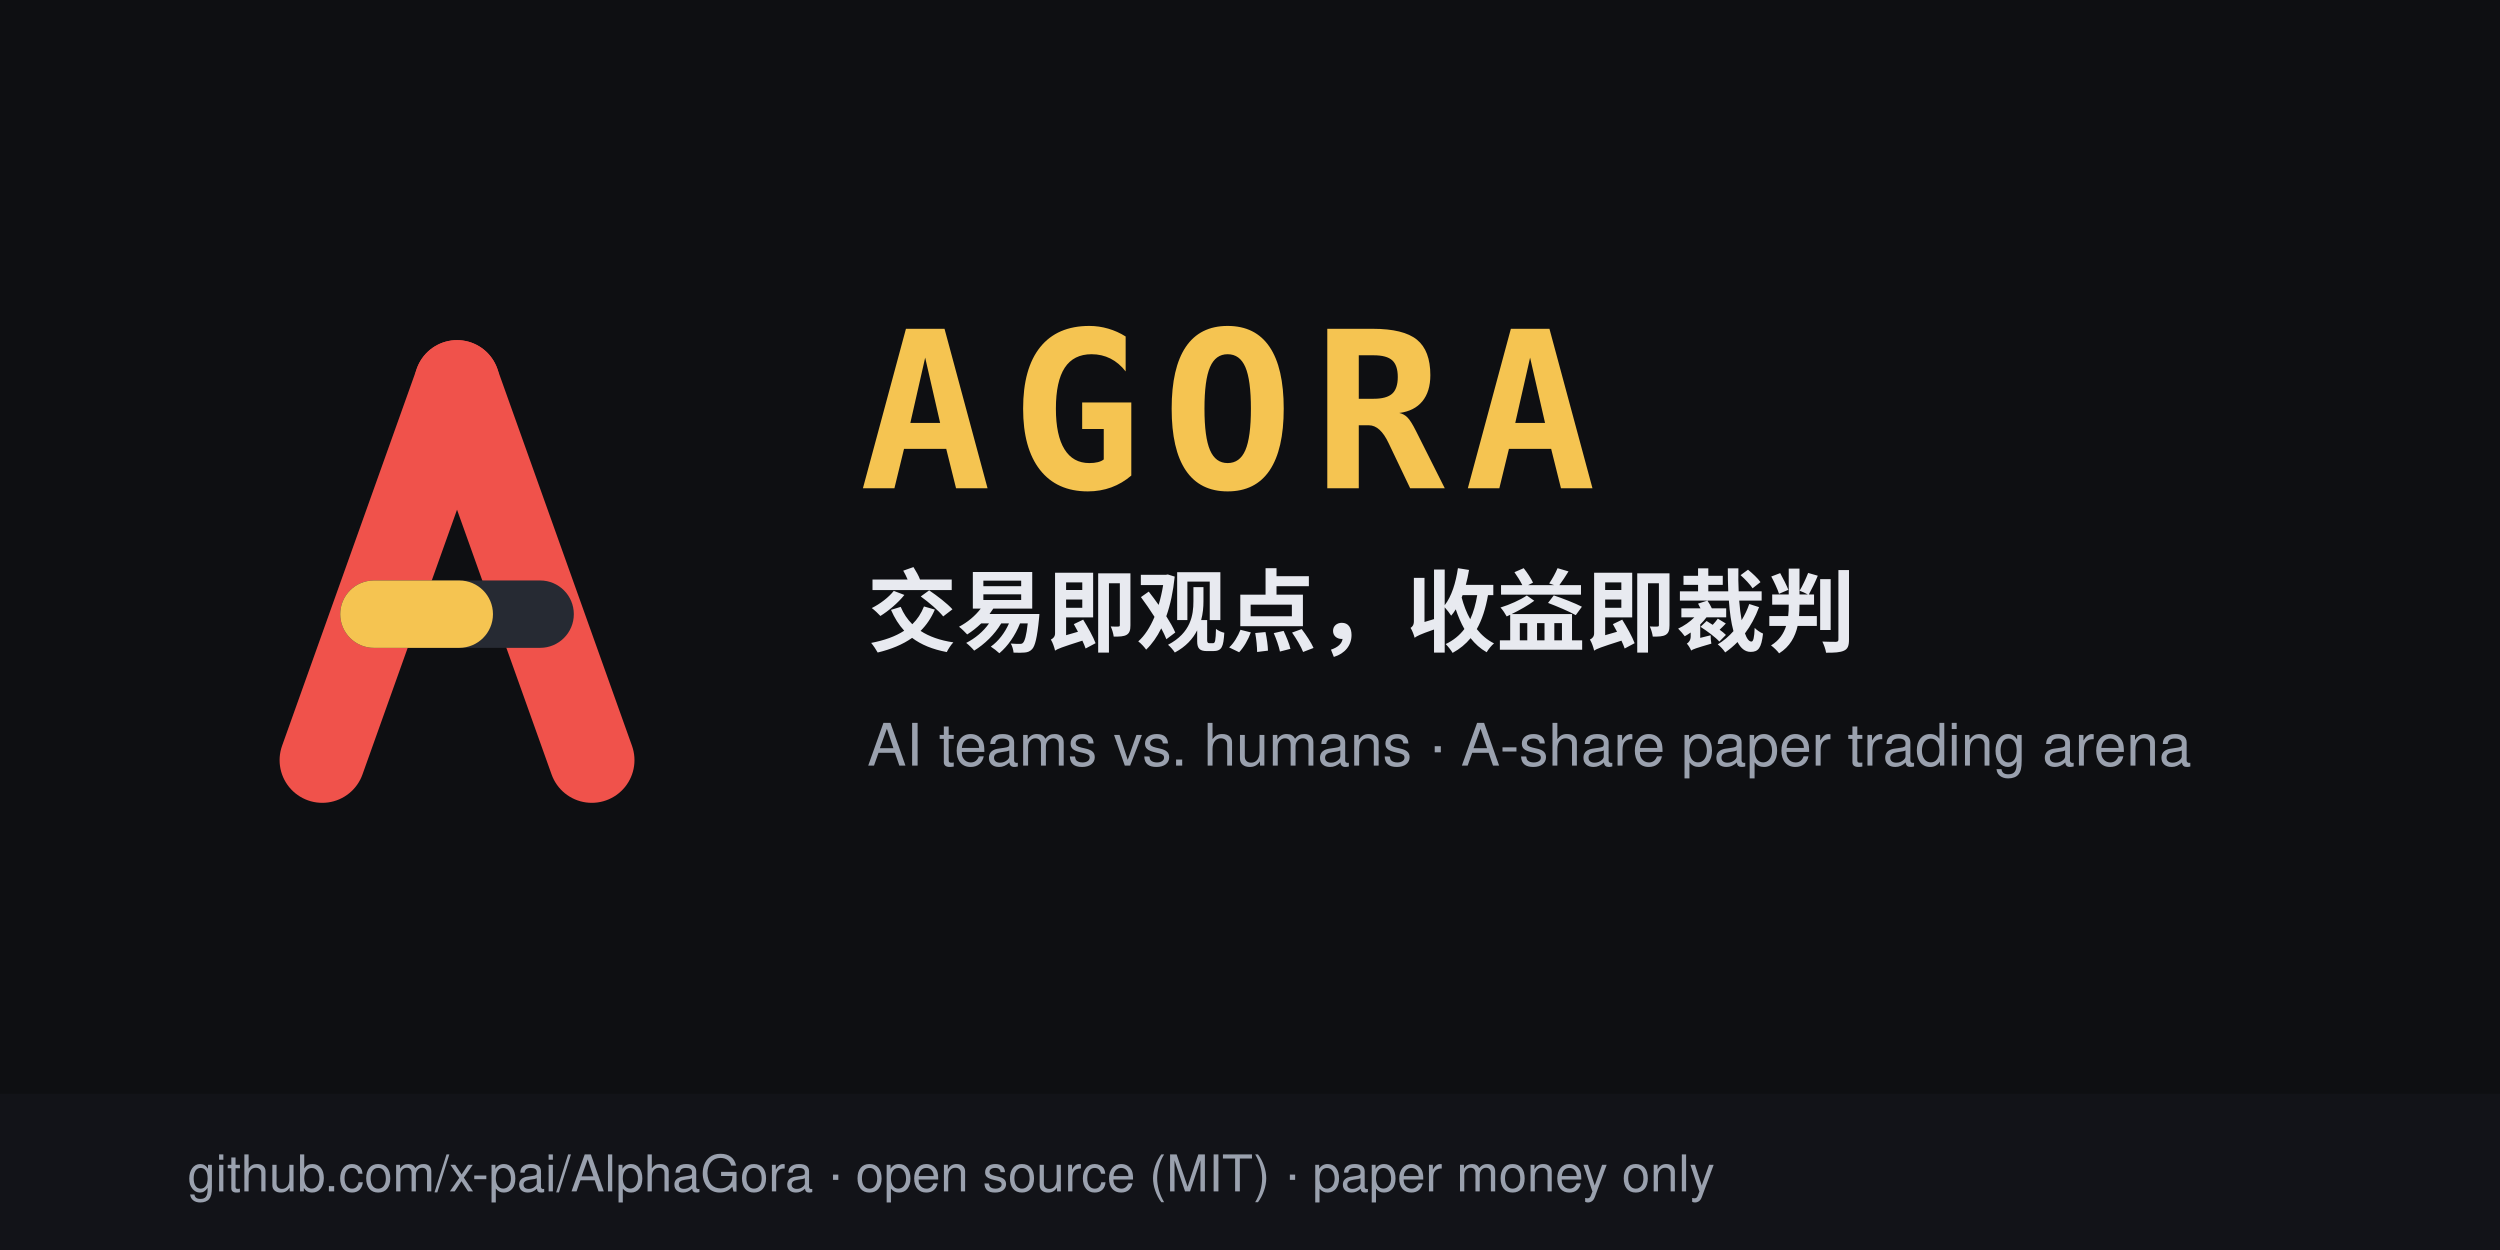
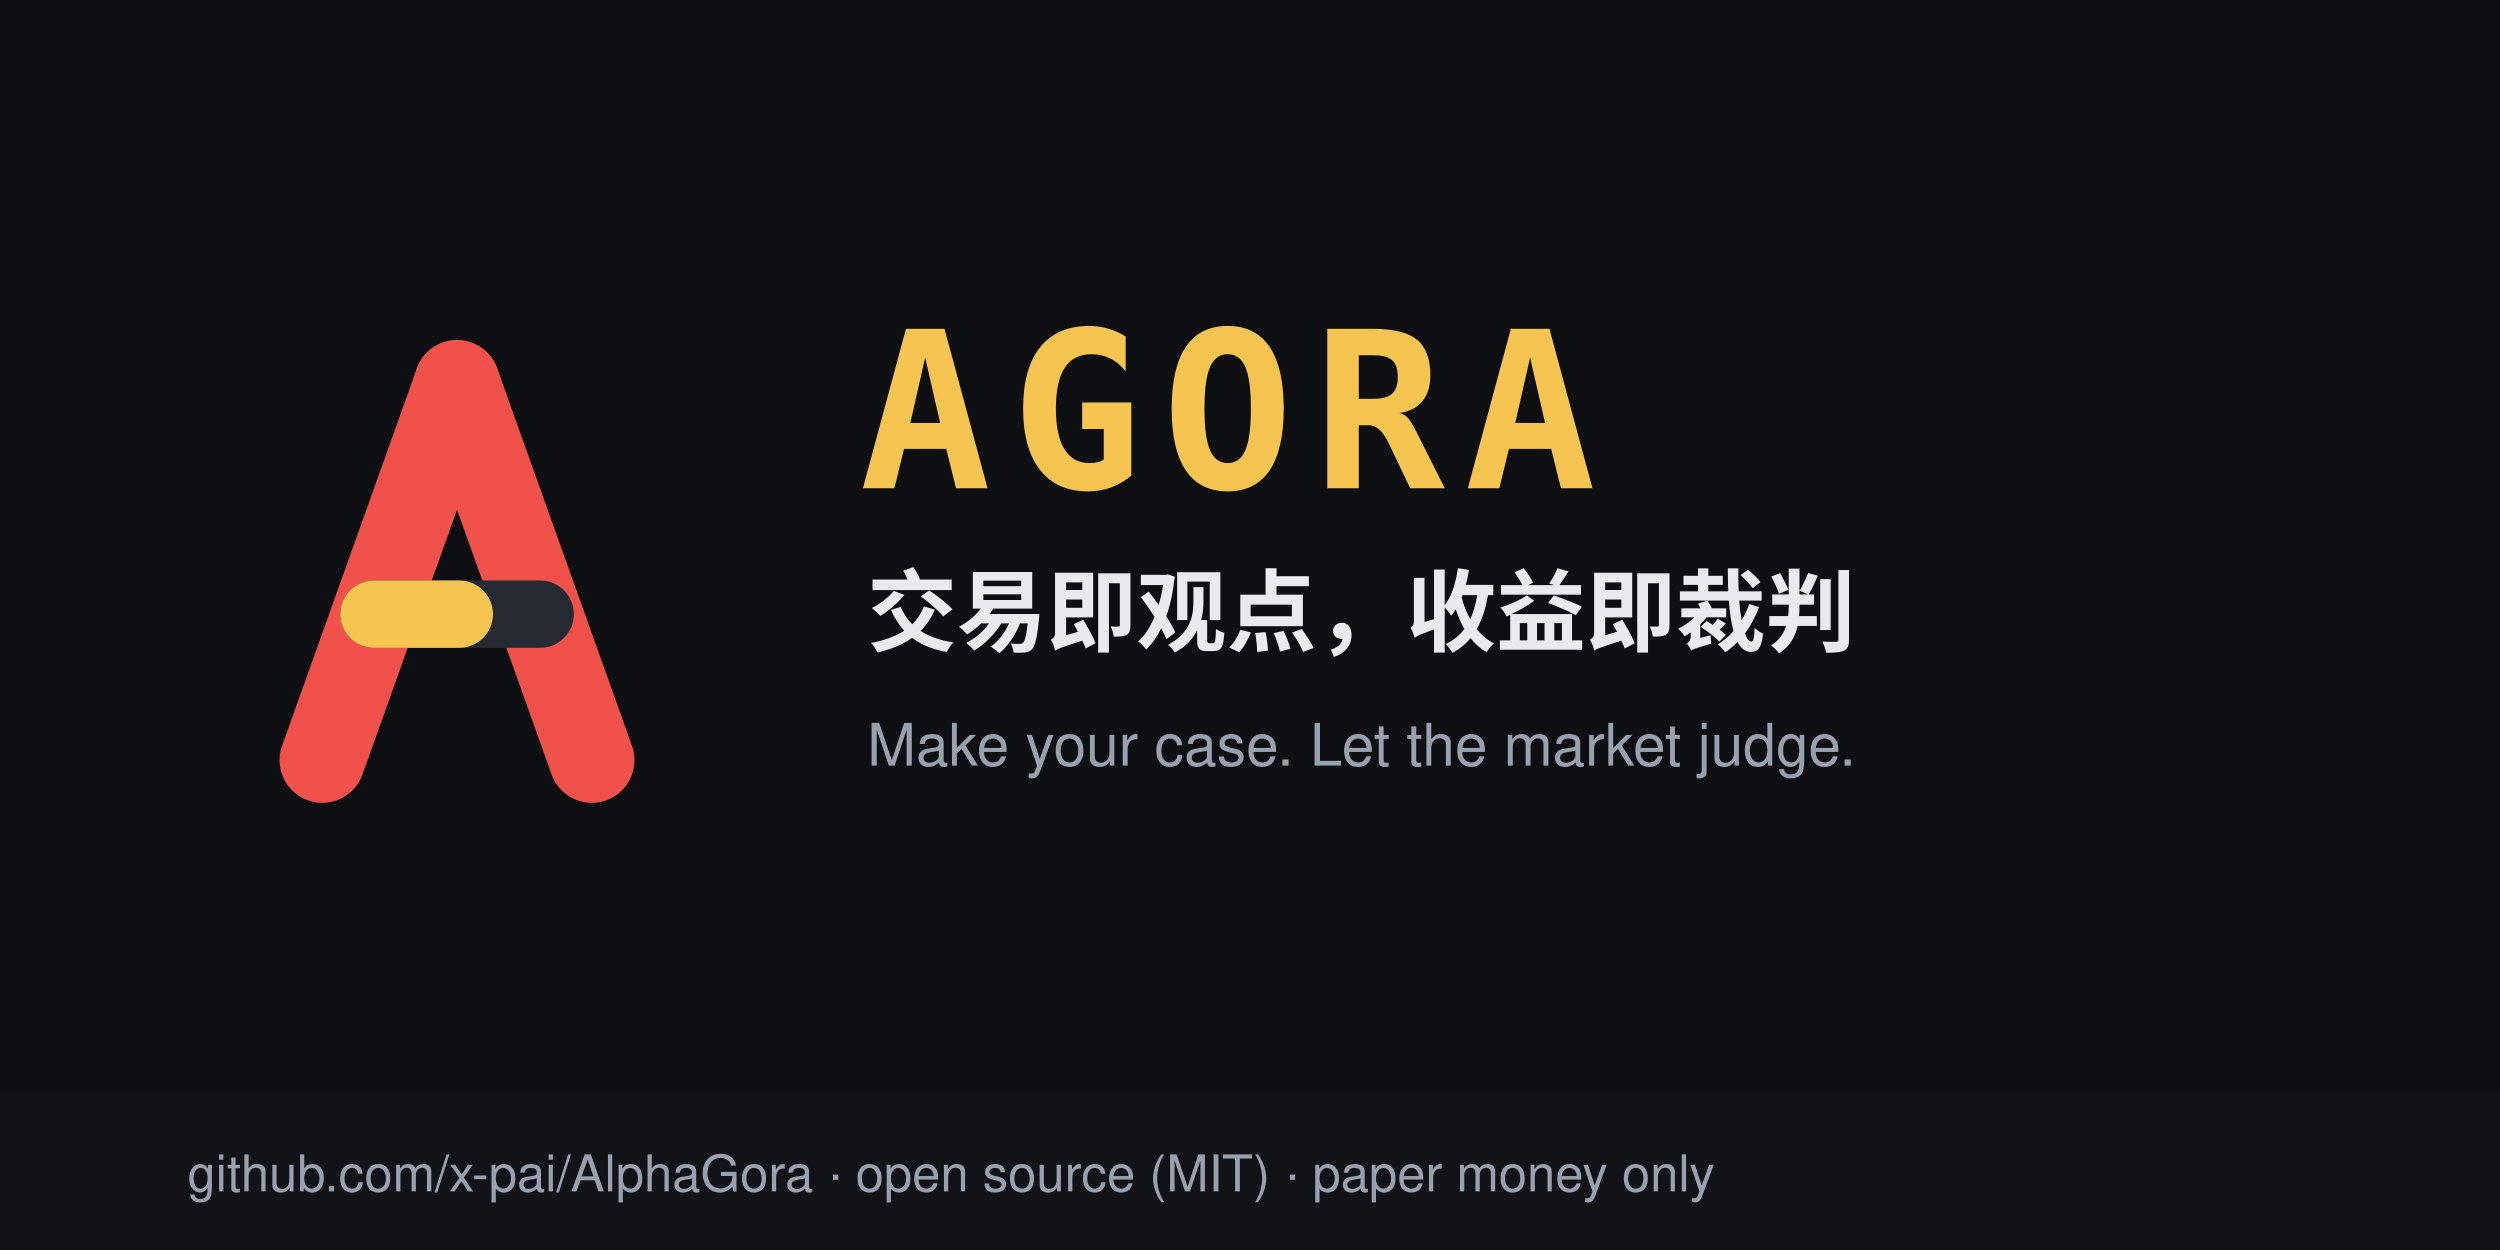
<svg xmlns="http://www.w3.org/2000/svg" viewBox="0 0 1280 640" width="1280" height="640">
  <rect width="1280" height="640" fill="#0E0F12" />
  <rect x="0" y="560" width="1280" height="80" fill="#121318" />
  <g transform="translate(96 150) scale(2.3)">
    <line x1="30" y1="104" x2="60" y2="20" stroke="#F0524B" stroke-width="19" stroke-linecap="round" />
    <line x1="90" y1="104" x2="60" y2="20" stroke="#F0524B" stroke-width="19" stroke-linecap="round" />
    <rect x="34" y="64" width="52" height="15" rx="7.5" fill="#262A33" />
    <rect x="34" y="64" width="34" height="15" rx="7.5" fill="#F5C451" />
  </g>
  <text x="440" y="250" fill="#F5C451" font-family="Menlo, 'DejaVu Sans Mono', monospace" font-size="112" font-weight="700" letter-spacing="10">AGORA</text>
  <text x="444" y="330" fill="#E8EAF0" font-family="'PingFang SC', 'Noto Sans CJK SC', 'Hiragino Sans GB', sans-serif" font-size="46" font-weight="700">交易即观点，收益即裁判</text>
-   <text x="444" y="392" fill="#9AA1AE" font-family="Helvetica, Arial, sans-serif" font-size="30">AI teams vs. humans · A-share paper trading arena</text>
+   <text x="444" y="392" fill="#9AA1AE" font-family="Helvetica, Arial, sans-serif" font-size="30">Make your case. Let the market judge.</text>
  <text x="96" y="610" fill="#9AA1AE" font-family="Helvetica, Arial, sans-serif" font-size="26">github.com/x-pai/AlphaGora · open source (MIT) · paper money only</text>
</svg>
